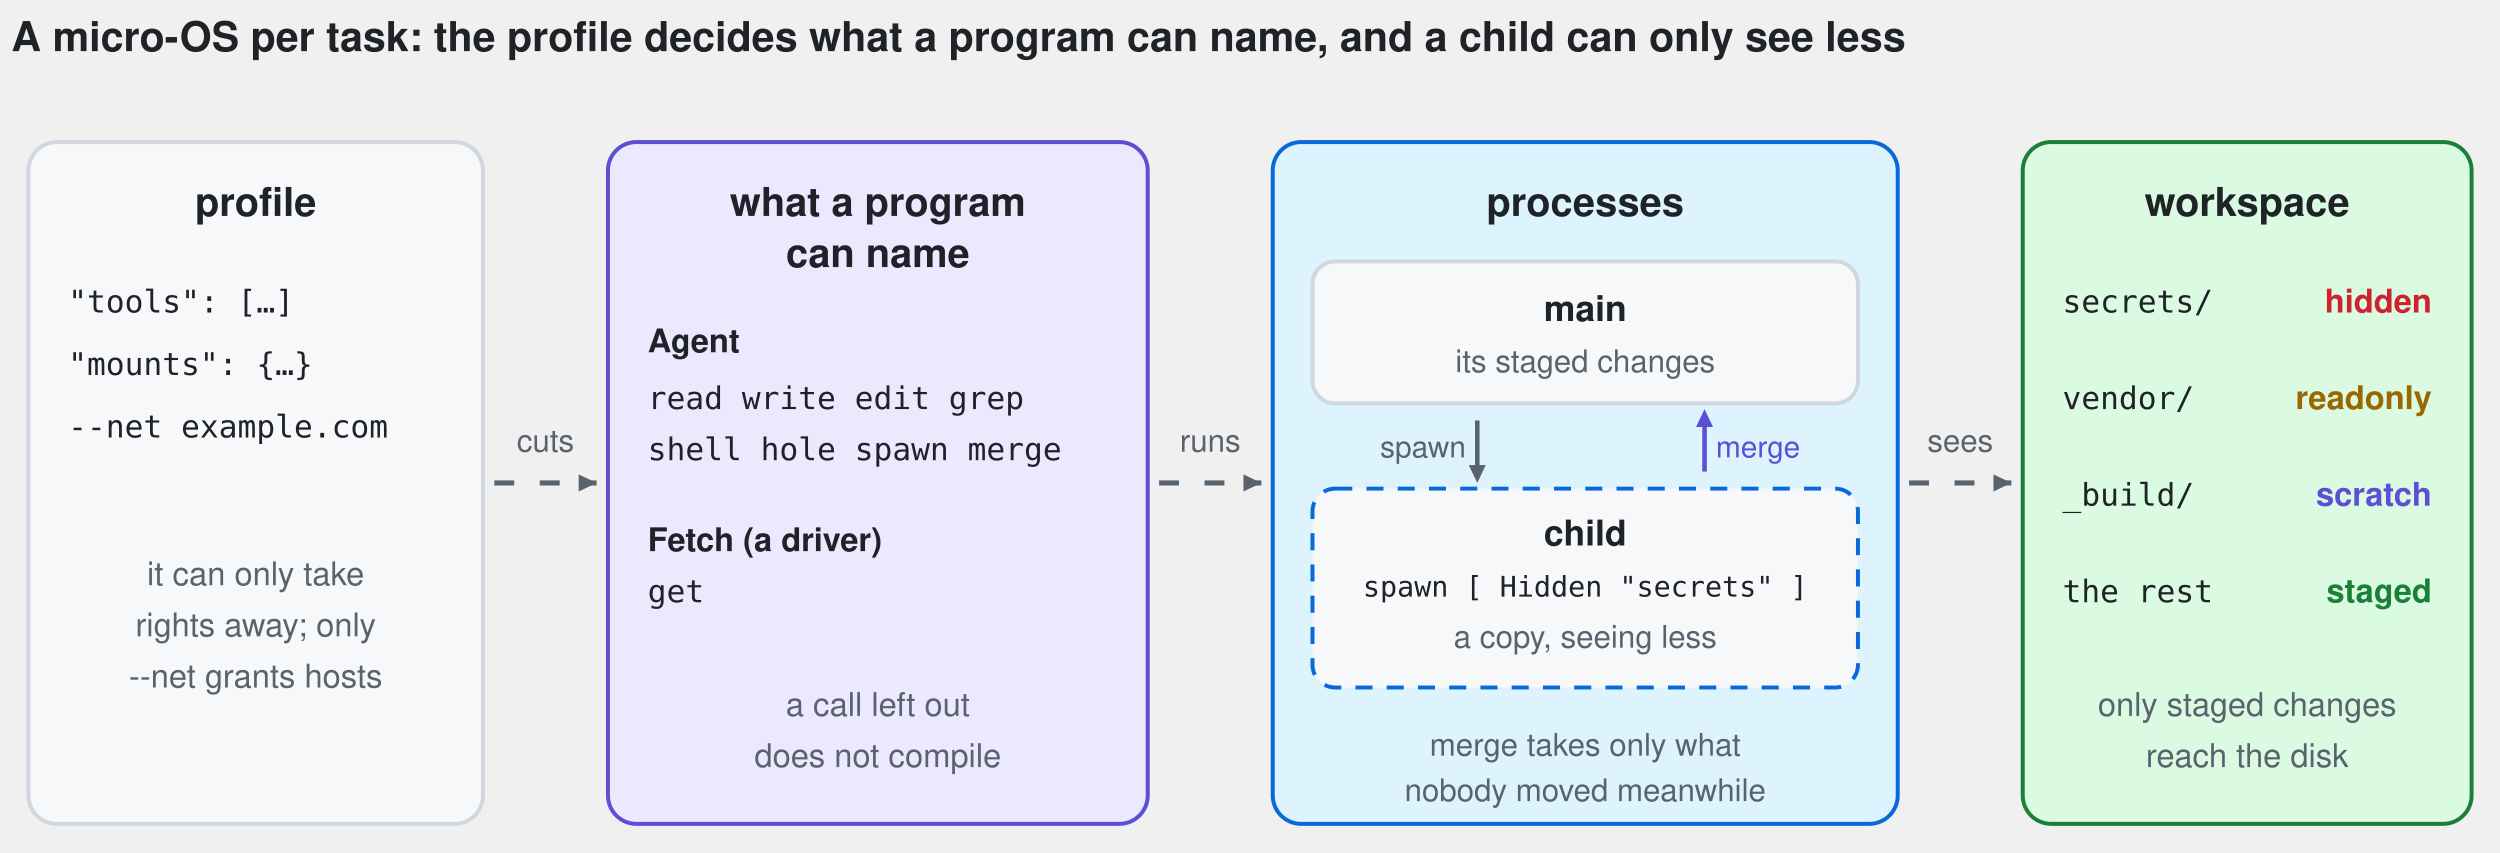
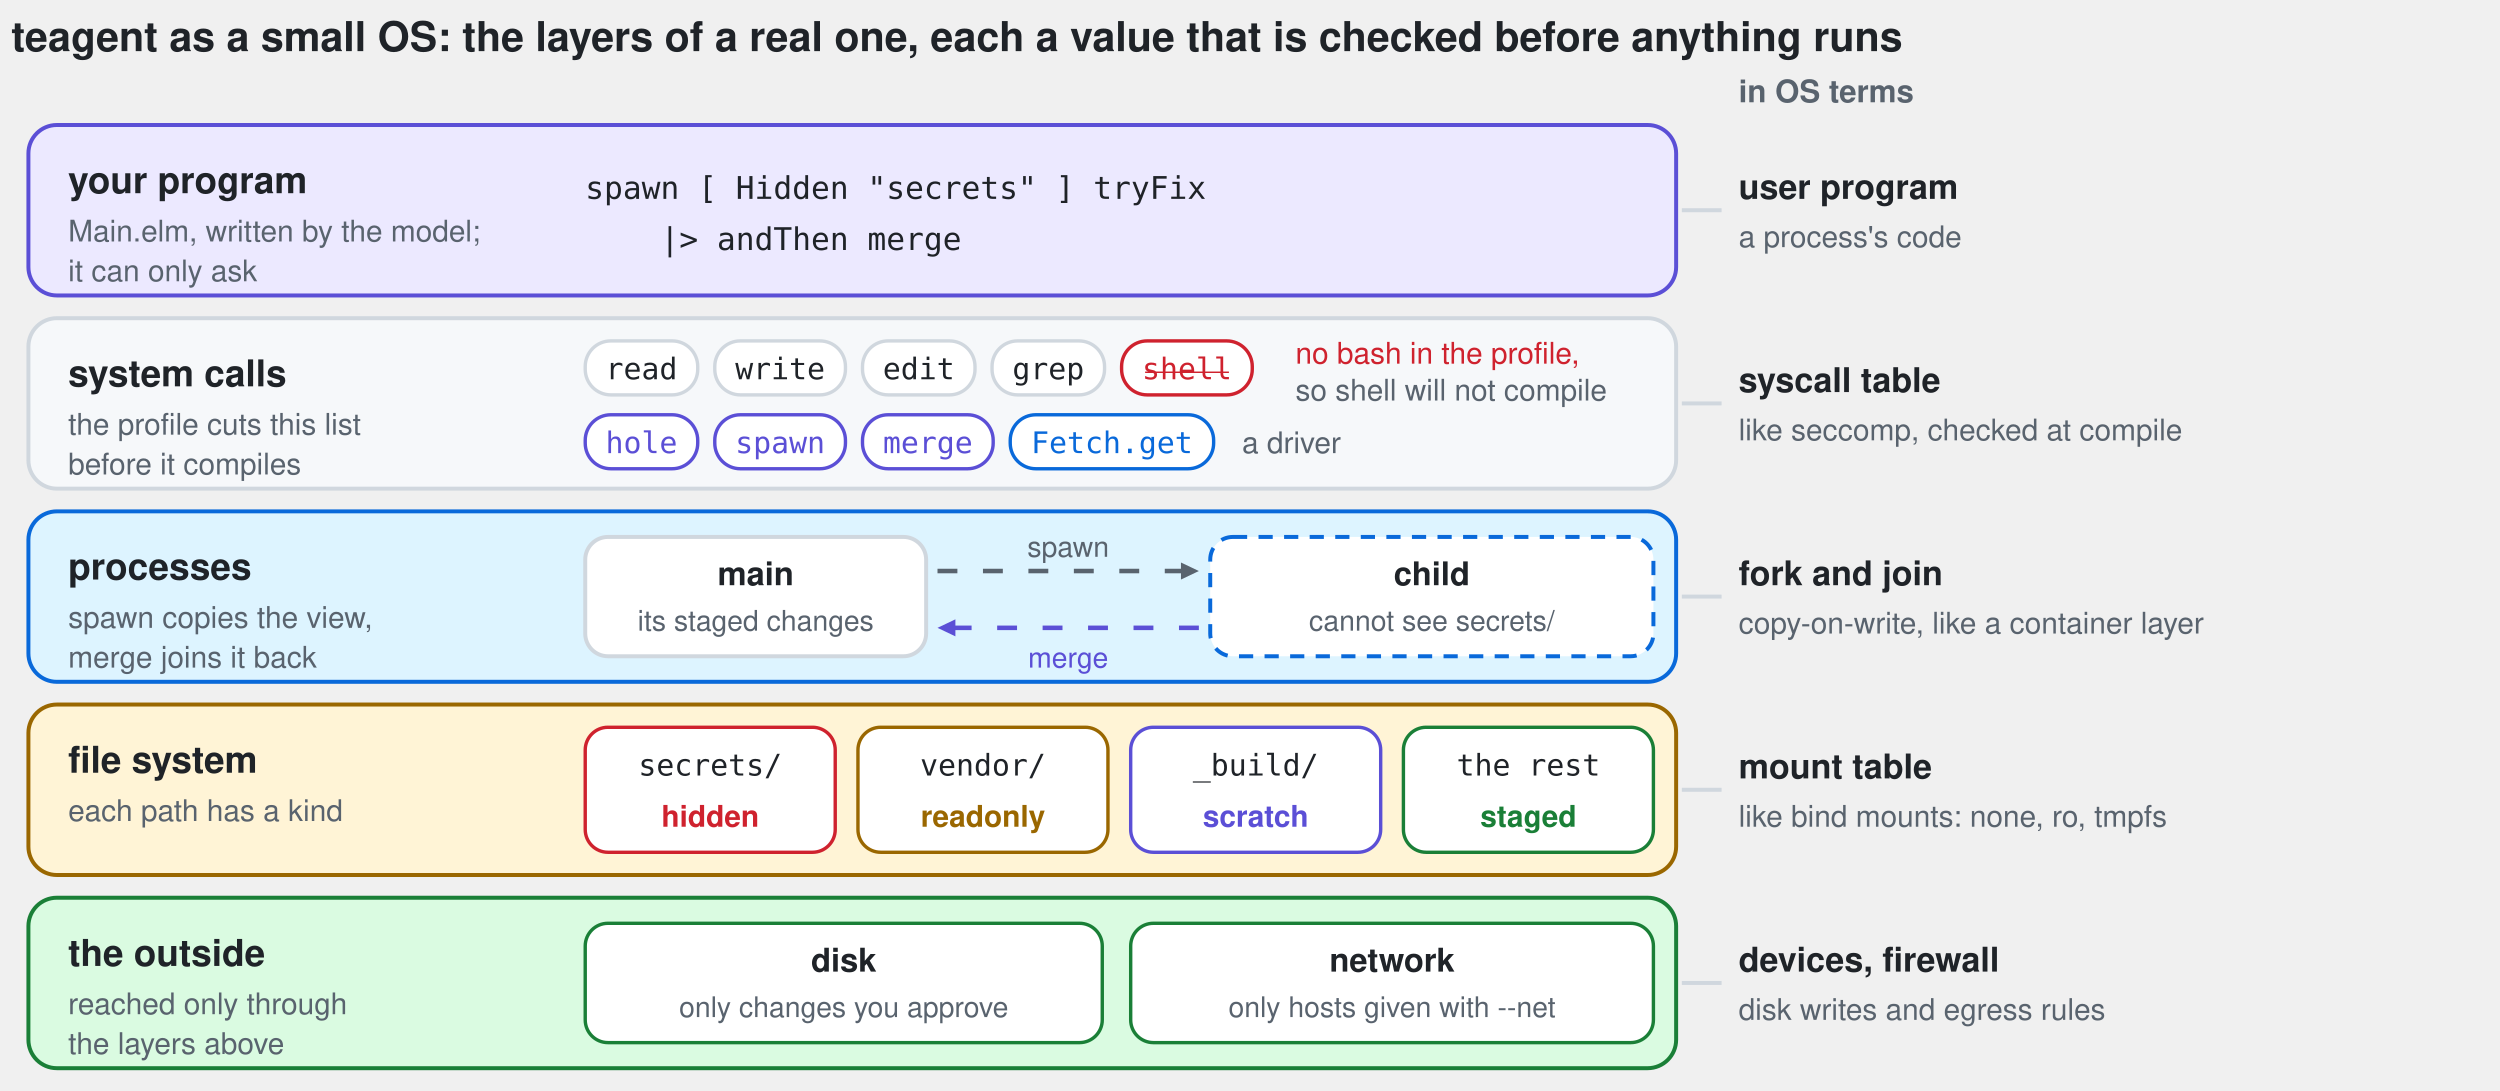
- <svg xmlns="http://www.w3.org/2000/svg" viewBox="0 0 880 300" width="880" height="300" role="img">
+ <svg xmlns="http://www.w3.org/2000/svg" viewBox="0 0 880 384" width="880" height="384" role="img">
  <style>
    text { font-family: -apple-system, BlinkMacSystemFont, 'Segoe UI', Helvetica, Arial, sans-serif; fill: #1f2328; }
    .mono { font-family: ui-monospace, SFMono-Regular, Menlo, Consolas, monospace; }
    .muted { fill: #59636e; }
    .accent { fill: #5b4fd6; }
    .flow { stroke-dasharray: 7 9; animation: flow 1.1s linear infinite; }
    @keyframes flow { to { stroke-dashoffset: -32; } }
-     @media (prefers-reduced-motion: reduce) { .flow { animation: none; } }
+     .pulse { animation: pulse 1.8s ease-in-out infinite; }
+     @keyframes pulse { 50% { opacity: 0.45; } }
+     @media (prefers-reduced-motion: reduce) { .flow, .pulse { animation: none; } }
    </style>
-   <text x="4" y="18" font-size="14.5" font-weight="650" text-anchor="start">A micro-OS per task: the profile decides what a program can name, and a child can only see less</text>
-   <rect x="10" y="50" width="160" height="240" rx="10" fill="#f6f8fa" stroke="#d0d7de" stroke-width="1.4" />
-   <text x="90" y="76" font-size="14" font-weight="650" text-anchor="middle">profile</text>
-   <text x="24" y="110" font-size="11" class="mono" xml:space="preserve" text-anchor="start">"tools": […]</text>
-   <text x="24" y="132" font-size="11" class="mono" xml:space="preserve" text-anchor="start">"mounts": {…}</text>
-   <text x="24" y="154" font-size="11" class="mono" xml:space="preserve" text-anchor="start">--net example.com</text>
-   <text x="90" y="206" font-size="11.5" class="muted" text-anchor="middle">it can only take</text>
-   <text x="90" y="224" font-size="11.5" class="muted" text-anchor="middle">rights away; only</text>
-   <text x="90" y="242" font-size="11.5" class="muted" text-anchor="middle">--net grants hosts</text>
-   <line x1="174" y1="170" x2="210" y2="170" stroke="#59636e" stroke-width="1.8" class="flow" />
-   <polygon points="210,170 203.7,173 203.7,167" fill="#59636e" />
-   <text x="192.0" y="159" font-size="11" class="muted" text-anchor="middle">cuts</text>
-   <rect x="214" y="50" width="190" height="240" rx="10" fill="#ece9ff" stroke="#5b4fd6" stroke-width="1.4" />
-   <text x="309" y="76" font-size="14" font-weight="650" text-anchor="middle">what a program</text>
-   <text x="309" y="94" font-size="14" font-weight="650" text-anchor="middle">can name</text>
-   <text x="228" y="124" font-size="11.5" font-weight="650" text-anchor="start">Agent</text>
-   <text x="228" y="144" font-size="11" class="mono" xml:space="preserve" text-anchor="start">read write edit grep</text>
-   <text x="228" y="162" font-size="11" class="mono" xml:space="preserve" text-anchor="start">shell hole spawn merge</text>
-   <text x="228" y="194" font-size="11.5" font-weight="650" text-anchor="start">Fetch  (a driver)</text>
-   <text x="228" y="212" font-size="11" class="mono" xml:space="preserve" text-anchor="start">get</text>
-   <text x="309" y="252" font-size="11.5" class="muted" text-anchor="middle">a call left out</text>
-   <text x="309" y="270" font-size="11.5" class="muted" text-anchor="middle">does not compile</text>
-   <line x1="408" y1="170" x2="444" y2="170" stroke="#59636e" stroke-width="1.8" class="flow" />
-   <polygon points="444,170 437.7,173 437.7,167" fill="#59636e" />
-   <text x="426.0" y="159" font-size="11" class="muted" text-anchor="middle">runs</text>
-   <rect x="448" y="50" width="220" height="240" rx="10" fill="#ddf4ff" stroke="#0969da" stroke-width="1.4" />
-   <text x="558" y="76" font-size="14" font-weight="650" text-anchor="middle">processes</text>
-   <rect x="462" y="92" width="192" height="50" rx="8" fill="#f6f8fa" stroke="#d0d7de" stroke-width="1.4" />
-   <text x="558" y="113" font-size="12.5" font-weight="650" text-anchor="middle">main</text>
-   <text x="558" y="131" font-size="11" class="muted" text-anchor="middle">its staged changes</text>
-   <rect x="462" y="172" width="192" height="70" rx="8" fill="#f6f8fa" stroke="#0969da" stroke-width="1.4" stroke-dasharray="6 5" />
-   <text x="558" y="192" font-size="12.5" font-weight="650" text-anchor="middle">child</text>
-   <text x="558" y="210" font-size="10" class="mono" xml:space="preserve" text-anchor="middle">spawn [ Hidden "secrets" ]</text>
-   <text x="558" y="228" font-size="11" class="muted" text-anchor="middle">a copy, seeing less</text>
-   <line x1="520" y1="148" x2="520" y2="166" stroke="#59636e" stroke-width="1.6" />
-   <polygon points="520,170 517,163.7 523,163.7" fill="#59636e" />
-   <line x1="600" y1="166" x2="600" y2="148" stroke="#5b4fd6" stroke-width="1.6" />
-   <polygon points="600,144 597,150.3 603,150.3" fill="#5b4fd6" />
-   <text x="516" y="161" font-size="10.5" class="muted" text-anchor="end">spawn</text>
-   <text x="604" y="161" font-size="10.5" class="accent" text-anchor="start">merge</text>
-   <text x="558" y="266" font-size="11" class="muted" text-anchor="middle">merge takes only what</text>
-   <text x="558" y="282" font-size="11" class="muted" text-anchor="middle">nobody moved meanwhile</text>
-   <line x1="672" y1="170" x2="708" y2="170" stroke="#59636e" stroke-width="1.8" class="flow" />
-   <polygon points="708,170 701.7,173 701.7,167" fill="#59636e" />
-   <text x="690.0" y="159" font-size="11" class="muted" text-anchor="middle">sees</text>
-   <rect x="712" y="50" width="158" height="240" rx="10" fill="#dafbe1" stroke="#1a7f37" stroke-width="1.4" />
-   <text x="791" y="76" font-size="14" font-weight="650" text-anchor="middle">workspace</text>
-   <text x="726" y="110" font-size="11" class="mono" xml:space="preserve" text-anchor="start">secrets/</text>
-   <text x="856" y="110" font-size="11.5" font-weight="650" text-anchor="end" style="fill:#cf222e">hidden</text>
-   <text x="726" y="144" font-size="11" class="mono" xml:space="preserve" text-anchor="start">vendor/</text>
-   <text x="856" y="144" font-size="11.5" font-weight="650" text-anchor="end" style="fill:#9a6700">readonly</text>
-   <text x="726" y="178" font-size="11" class="mono" xml:space="preserve" text-anchor="start">_build/</text>
-   <text x="856" y="178" font-size="11.5" font-weight="650" text-anchor="end" style="fill:#5b4fd6">scratch</text>
-   <text x="726" y="212" font-size="11" class="mono" xml:space="preserve" text-anchor="start">the rest</text>
-   <text x="856" y="212" font-size="11.5" font-weight="650" text-anchor="end" style="fill:#1a7f37">staged</text>
-   <text x="791" y="252" font-size="11.5" class="muted" text-anchor="middle">only staged changes</text>
-   <text x="791" y="270" font-size="11.5" class="muted" text-anchor="middle">reach the disk</text>
+   <text x="4" y="18" font-size="14.5" font-weight="650" text-anchor="start">teagent as a small OS: the layers of a real one, each a value that is checked before anything runs</text>
+   <rect x="10" y="44" width="580" height="60" rx="10" fill="#ece9ff" stroke="#5b4fd6" stroke-width="1.4" />
+   <text x="24" y="68" font-size="13" font-weight="650" text-anchor="start">your program</text>
+   <text x="24" y="85" font-size="10.5" class="muted" text-anchor="start">Main.elm, written by the model;</text>
+   <text x="24" y="99" font-size="10.5" class="muted" text-anchor="start">it can only ask</text>
+   <rect x="10" y="112" width="580" height="60" rx="10" fill="#f6f8fa" stroke="#d0d7de" stroke-width="1.4" />
+   <text x="24" y="136" font-size="13" font-weight="650" text-anchor="start">system calls</text>
+   <text x="24" y="153" font-size="10.5" class="muted" text-anchor="start">the profile cuts this list</text>
+   <text x="24" y="167" font-size="10.5" class="muted" text-anchor="start">before it compiles</text>
+   <rect x="10" y="180" width="580" height="60" rx="10" fill="#ddf4ff" stroke="#0969da" stroke-width="1.4" />
+   <text x="24" y="204" font-size="13" font-weight="650" text-anchor="start">processes</text>
+   <text x="24" y="221" font-size="10.5" class="muted" text-anchor="start">spawn copies the view,</text>
+   <text x="24" y="235" font-size="10.5" class="muted" text-anchor="start">merge joins it back</text>
+   <rect x="10" y="248" width="580" height="60" rx="10" fill="#fff4d6" stroke="#9a6700" stroke-width="1.4" />
+   <text x="24" y="272" font-size="13" font-weight="650" text-anchor="start">file system</text>
+   <text x="24" y="289" font-size="10.5" class="muted" text-anchor="start">each path has a kind</text>
+   <rect x="10" y="316" width="580" height="60" rx="10" fill="#dafbe1" stroke="#1a7f37" stroke-width="1.4" />
+   <text x="24" y="340" font-size="13" font-weight="650" text-anchor="start">the outside</text>
+   <text x="24" y="357" font-size="10.5" class="muted" text-anchor="start">reached only through</text>
+   <text x="24" y="371" font-size="10.5" class="muted" text-anchor="start">the layers above</text>
+   <text x="206" y="70" font-size="11" class="mono" xml:space="preserve" text-anchor="start">spawn [ Hidden "secrets" ] tryFix</text>
+   <text x="206" y="88" font-size="11" class="mono" xml:space="preserve" text-anchor="start">    |&gt; andThen merge</text>
+   <rect x="206" y="120" width="39.6" height="19" rx="9" fill="#ffffff" stroke="#d0d7de" stroke-width="1.2" />
+   <text x="225.8" y="133.5" font-size="10.5" class="mono" xml:space="preserve" text-anchor="middle">read</text>
+   <rect x="251.6" y="120" width="46.0" height="19" rx="9" fill="#ffffff" stroke="#d0d7de" stroke-width="1.2" />
+   <text x="274.6" y="133.5" font-size="10.5" class="mono" xml:space="preserve" text-anchor="middle">write</text>
+   <rect x="303.6" y="120" width="39.6" height="19" rx="9" fill="#ffffff" stroke="#d0d7de" stroke-width="1.2" />
+   <text x="323.4" y="133.5" font-size="10.5" class="mono" xml:space="preserve" text-anchor="middle">edit</text>
+   <rect x="349.2" y="120" width="39.6" height="19" rx="9" fill="#ffffff" stroke="#d0d7de" stroke-width="1.2" />
+   <text x="369" y="133.5" font-size="10.5" class="mono" xml:space="preserve" text-anchor="middle">grep</text>
+   <rect x="394.8" y="120" width="46.0" height="19" rx="9" fill="#ffffff" stroke="#cf222e" stroke-width="1.2" />
+   <text x="417.8" y="133.5" font-size="10.5" class="mono" xml:space="preserve" text-anchor="middle" style="fill:#cf222e;text-decoration:line-through;">shell</text>
+   <rect x="206" y="146" width="39.6" height="19" rx="9" fill="#ffffff" stroke="#5b4fd6" stroke-width="1.2" />
+   <text x="225.8" y="159.5" font-size="10.5" class="mono" xml:space="preserve" text-anchor="middle" style="fill:#5b4fd6;">hole</text>
+   <rect x="251.6" y="146" width="46.0" height="19" rx="9" fill="#ffffff" stroke="#5b4fd6" stroke-width="1.2" />
+   <text x="274.6" y="159.5" font-size="10.5" class="mono" xml:space="preserve" text-anchor="middle" style="fill:#5b4fd6;">spawn</text>
+   <rect x="303.6" y="146" width="46.0" height="19" rx="9" fill="#ffffff" stroke="#5b4fd6" stroke-width="1.2" />
+   <text x="326.6" y="159.5" font-size="10.5" class="mono" xml:space="preserve" text-anchor="middle" style="fill:#5b4fd6;">merge</text>
+   <rect x="355.6" y="146" width="71.6" height="19" rx="9" fill="#ffffff" stroke="#0969da" stroke-width="1.2" />
+   <text x="391.4" y="159.5" font-size="10.5" class="mono" xml:space="preserve" text-anchor="middle" style="fill:#0969da;">Fetch.get</text>
+   <text x="437.2" y="159.5" font-size="10.5" class="muted" text-anchor="start">a driver</text>
+   <text x="456" y="128" font-size="10.5" text-anchor="start" style="fill:#cf222e;">no bash in the profile,</text>
+   <text x="456" y="141" font-size="10.5" class="muted" text-anchor="start">so shell will not compile</text>
+   <rect x="206" y="189" width="120" height="42" rx="8" fill="#ffffff" stroke="#d0d7de" stroke-width="1.4" />
+   <text x="266" y="206" font-size="11.5" font-weight="650" text-anchor="middle">main</text>
+   <text x="266" y="222" font-size="10" class="muted" text-anchor="middle">its staged changes</text>
+   <rect x="426" y="189" width="156" height="42" rx="8" fill="#ffffff" stroke="#0969da" stroke-width="1.4" stroke-dasharray="5 4" />
+   <text x="504" y="206" font-size="11.5" font-weight="650" text-anchor="middle">child</text>
+   <text x="504" y="222" font-size="10" class="muted" text-anchor="middle">cannot see secrets/</text>
+   <line x1="330" y1="201" x2="422" y2="201" stroke="#59636e" stroke-width="1.6" class="flow" />
+   <polygon points="422,201 415.7,198 415.7,204" fill="#59636e" />
+   <line x1="422" y1="221" x2="330" y2="221" stroke="#5b4fd6" stroke-width="1.6" class="flow" />
+   <polygon points="330,221 336.3,218 336.3,224" fill="#5b4fd6" />
+   <text x="376" y="196" font-size="10" class="muted" text-anchor="middle">spawn</text>
+   <text x="376" y="235" font-size="10" class="accent" text-anchor="middle">merge</text>
+   <rect x="206" y="256" width="88" height="44" rx="8" fill="#ffffff" stroke="#cf222e" stroke-width="1.2" />
+   <text x="250" y="273" font-size="10.5" class="mono" xml:space="preserve" text-anchor="middle">secrets/</text>
+   <text x="250" y="291" font-size="10.5" font-weight="650" text-anchor="middle" style="fill:#cf222e;">hidden</text>
+   <rect x="302" y="256" width="88" height="44" rx="8" fill="#ffffff" stroke="#9a6700" stroke-width="1.2" />
+   <text x="346" y="273" font-size="10.5" class="mono" xml:space="preserve" text-anchor="middle">vendor/</text>
+   <text x="346" y="291" font-size="10.5" font-weight="650" text-anchor="middle" style="fill:#9a6700;">readonly</text>
+   <rect x="398" y="256" width="88" height="44" rx="8" fill="#ffffff" stroke="#5b4fd6" stroke-width="1.2" />
+   <text x="442" y="273" font-size="10.5" class="mono" xml:space="preserve" text-anchor="middle">_build/</text>
+   <text x="442" y="291" font-size="10.5" font-weight="650" text-anchor="middle" style="fill:#5b4fd6;">scratch</text>
+   <rect x="494" y="256" width="88" height="44" rx="8" fill="#ffffff" stroke="#1a7f37" stroke-width="1.2" />
+   <text x="538" y="273" font-size="10.5" class="mono" xml:space="preserve" text-anchor="middle">the rest</text>
+   <text x="538" y="291" font-size="10.5" font-weight="650" text-anchor="middle" style="fill:#1a7f37;">staged</text>
+   <rect x="206" y="325" width="182" height="42" rx="8" fill="#ffffff" stroke="#1a7f37" stroke-width="1.2" />
+   <text x="297" y="342" font-size="11.5" font-weight="650" text-anchor="middle">disk</text>
+   <text x="297" y="358" font-size="10" class="muted" text-anchor="middle">only changes you approve</text>
+   <rect x="398" y="325" width="184" height="42" rx="8" fill="#ffffff" stroke="#1a7f37" stroke-width="1.2" />
+   <text x="490" y="342" font-size="11.5" font-weight="650" text-anchor="middle">network</text>
+   <text x="490" y="358" font-size="10" class="muted" text-anchor="middle">only hosts given with --net</text>
+   <text x="612" y="36" font-size="11" font-weight="650" class="muted" text-anchor="start">in OS terms</text>
+   <line x1="592" y1="74" x2="606" y2="74" stroke="#d0d7de" stroke-width="1.4" />
+   <text x="612" y="70" font-size="12" font-weight="650" text-anchor="start">user program</text>
+   <text x="612" y="87" font-size="10.5" class="muted" text-anchor="start">a process's code</text>
+   <line x1="592" y1="142" x2="606" y2="142" stroke="#d0d7de" stroke-width="1.4" />
+   <text x="612" y="138" font-size="12" font-weight="650" text-anchor="start">syscall table</text>
+   <text x="612" y="155" font-size="10.5" class="muted" text-anchor="start">like seccomp, checked at compile</text>
+   <line x1="592" y1="210" x2="606" y2="210" stroke="#d0d7de" stroke-width="1.4" />
+   <text x="612" y="206" font-size="12" font-weight="650" text-anchor="start">fork and join</text>
+   <text x="612" y="223" font-size="10.5" class="muted" text-anchor="start">copy-on-write, like a container layer</text>
+   <line x1="592" y1="278" x2="606" y2="278" stroke="#d0d7de" stroke-width="1.4" />
+   <text x="612" y="274" font-size="12" font-weight="650" text-anchor="start">mount table</text>
+   <text x="612" y="291" font-size="10.5" class="muted" text-anchor="start">like bind mounts: none, ro, tmpfs</text>
+   <line x1="592" y1="346" x2="606" y2="346" stroke="#d0d7de" stroke-width="1.4" />
+   <text x="612" y="342" font-size="12" font-weight="650" text-anchor="start">devices, firewall</text>
+   <text x="612" y="359" font-size="10.5" class="muted" text-anchor="start">disk writes and egress rules</text>
</svg>
